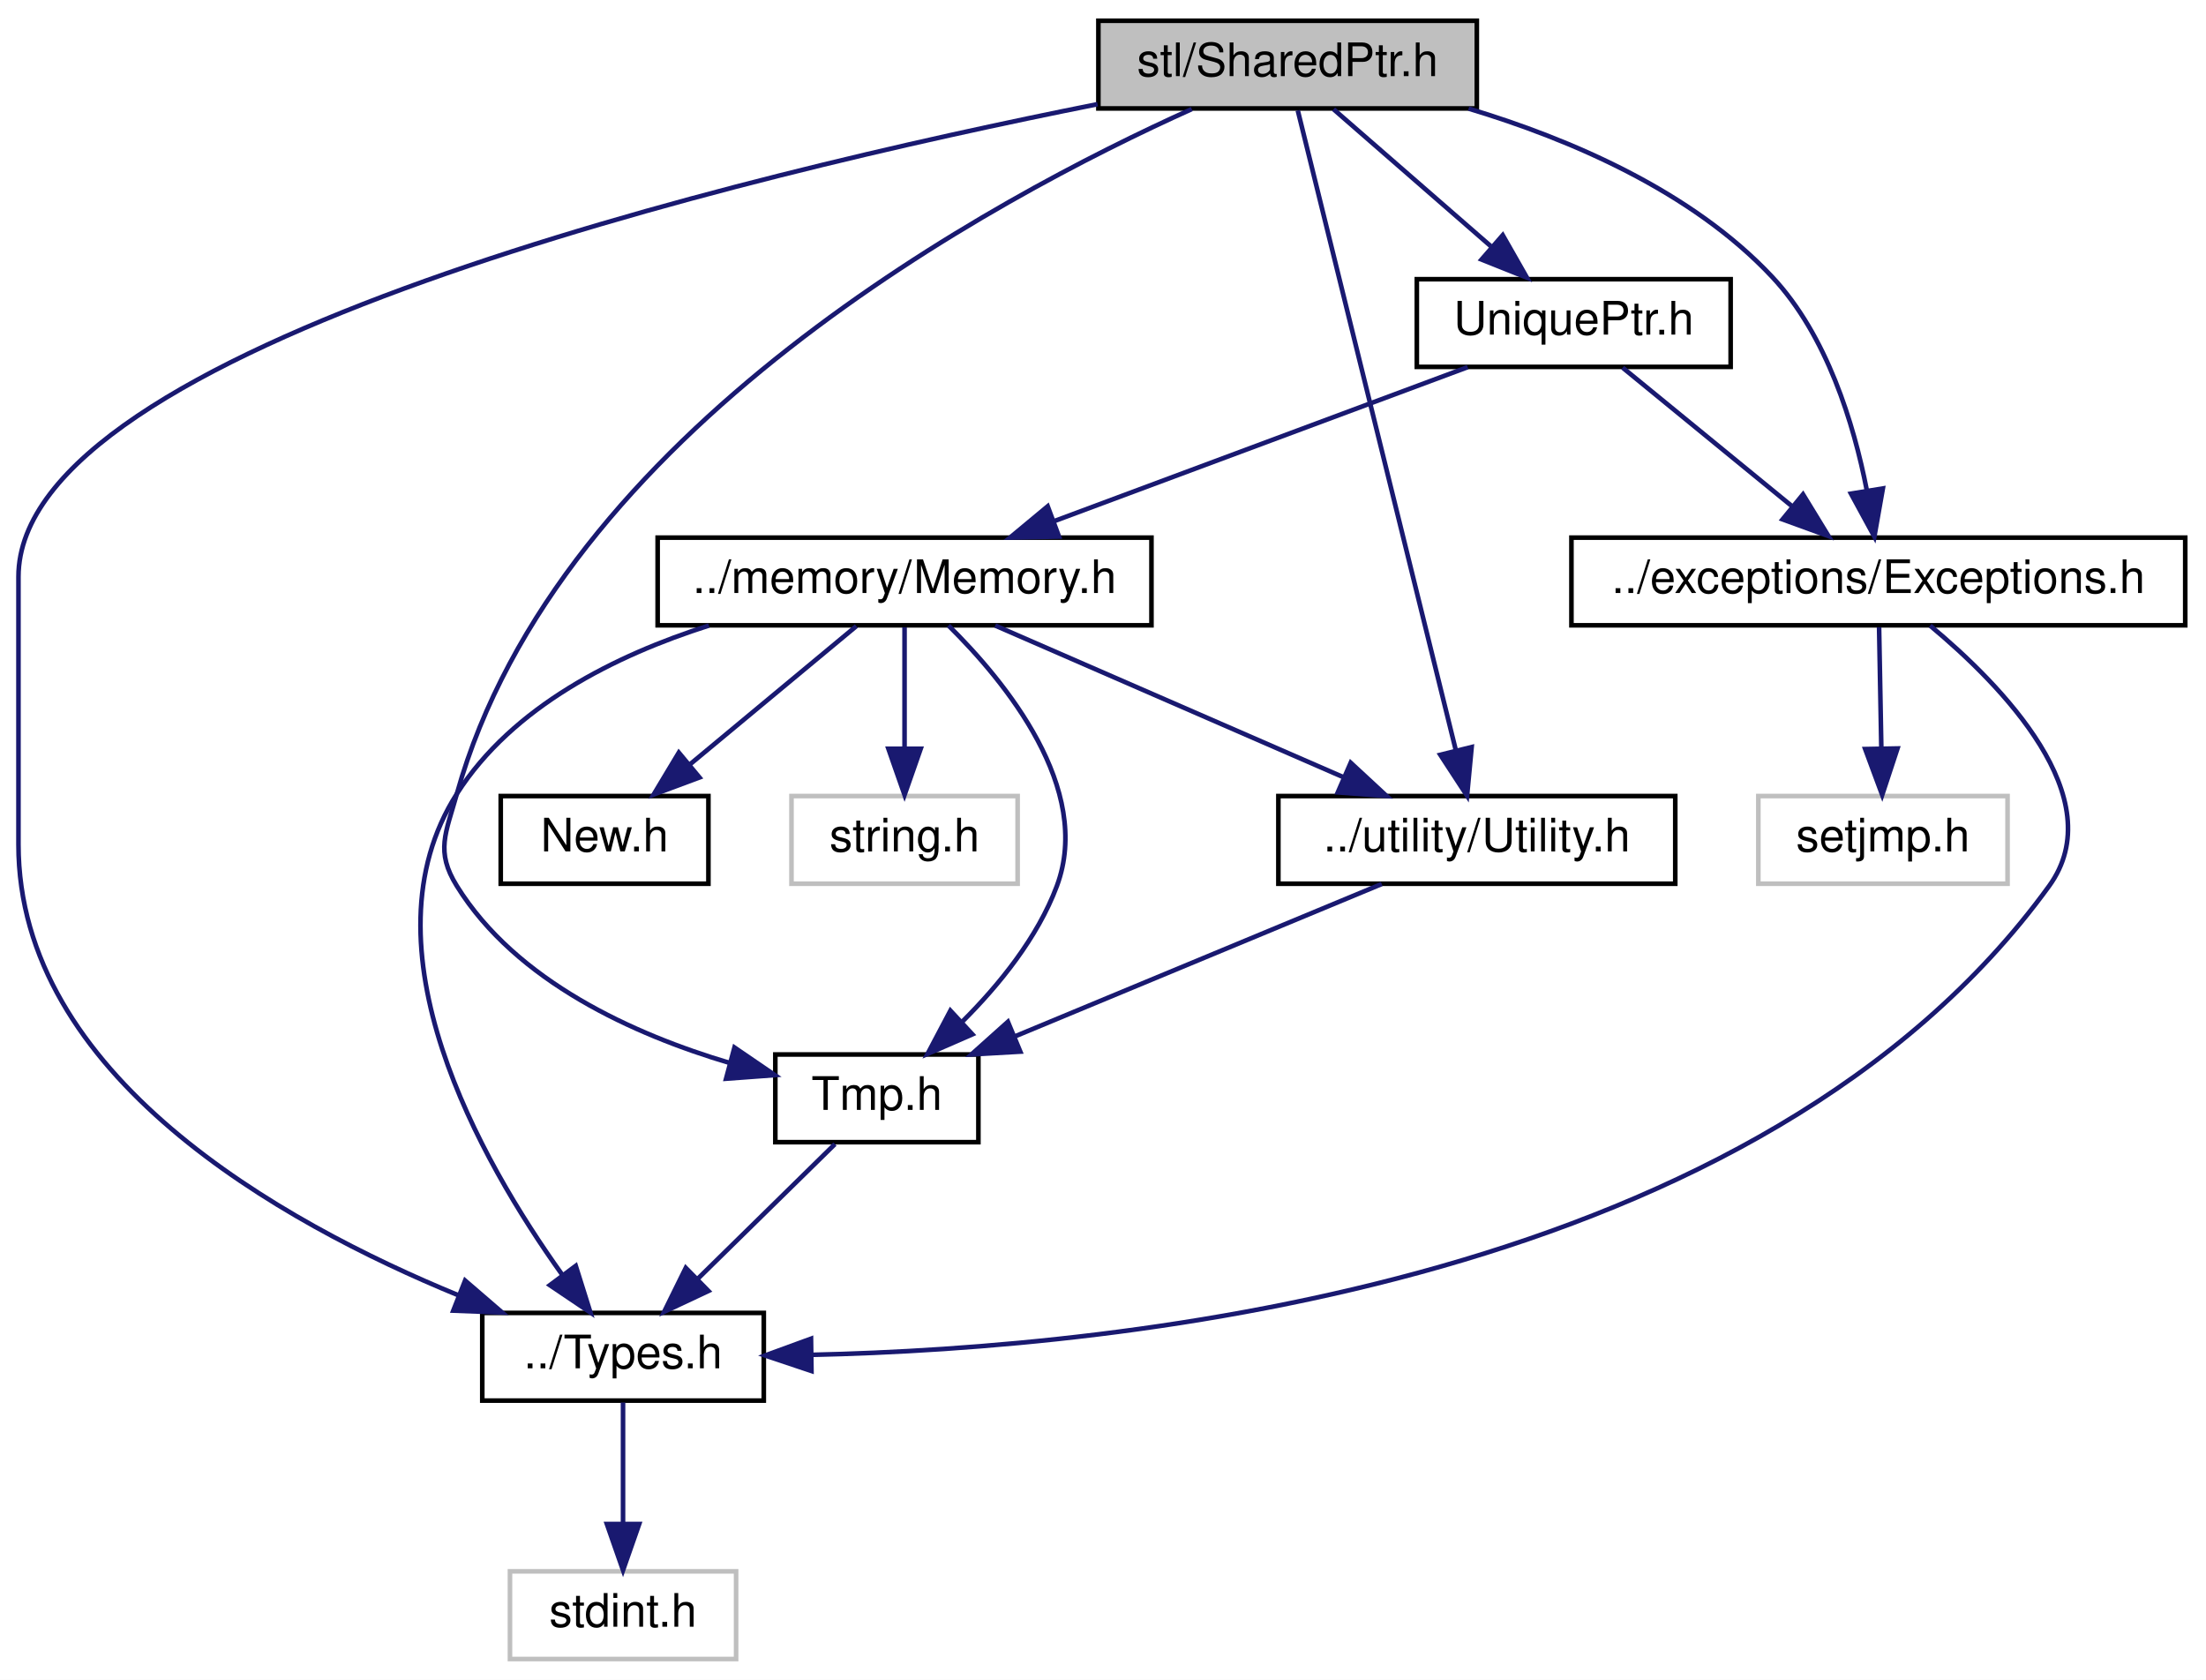
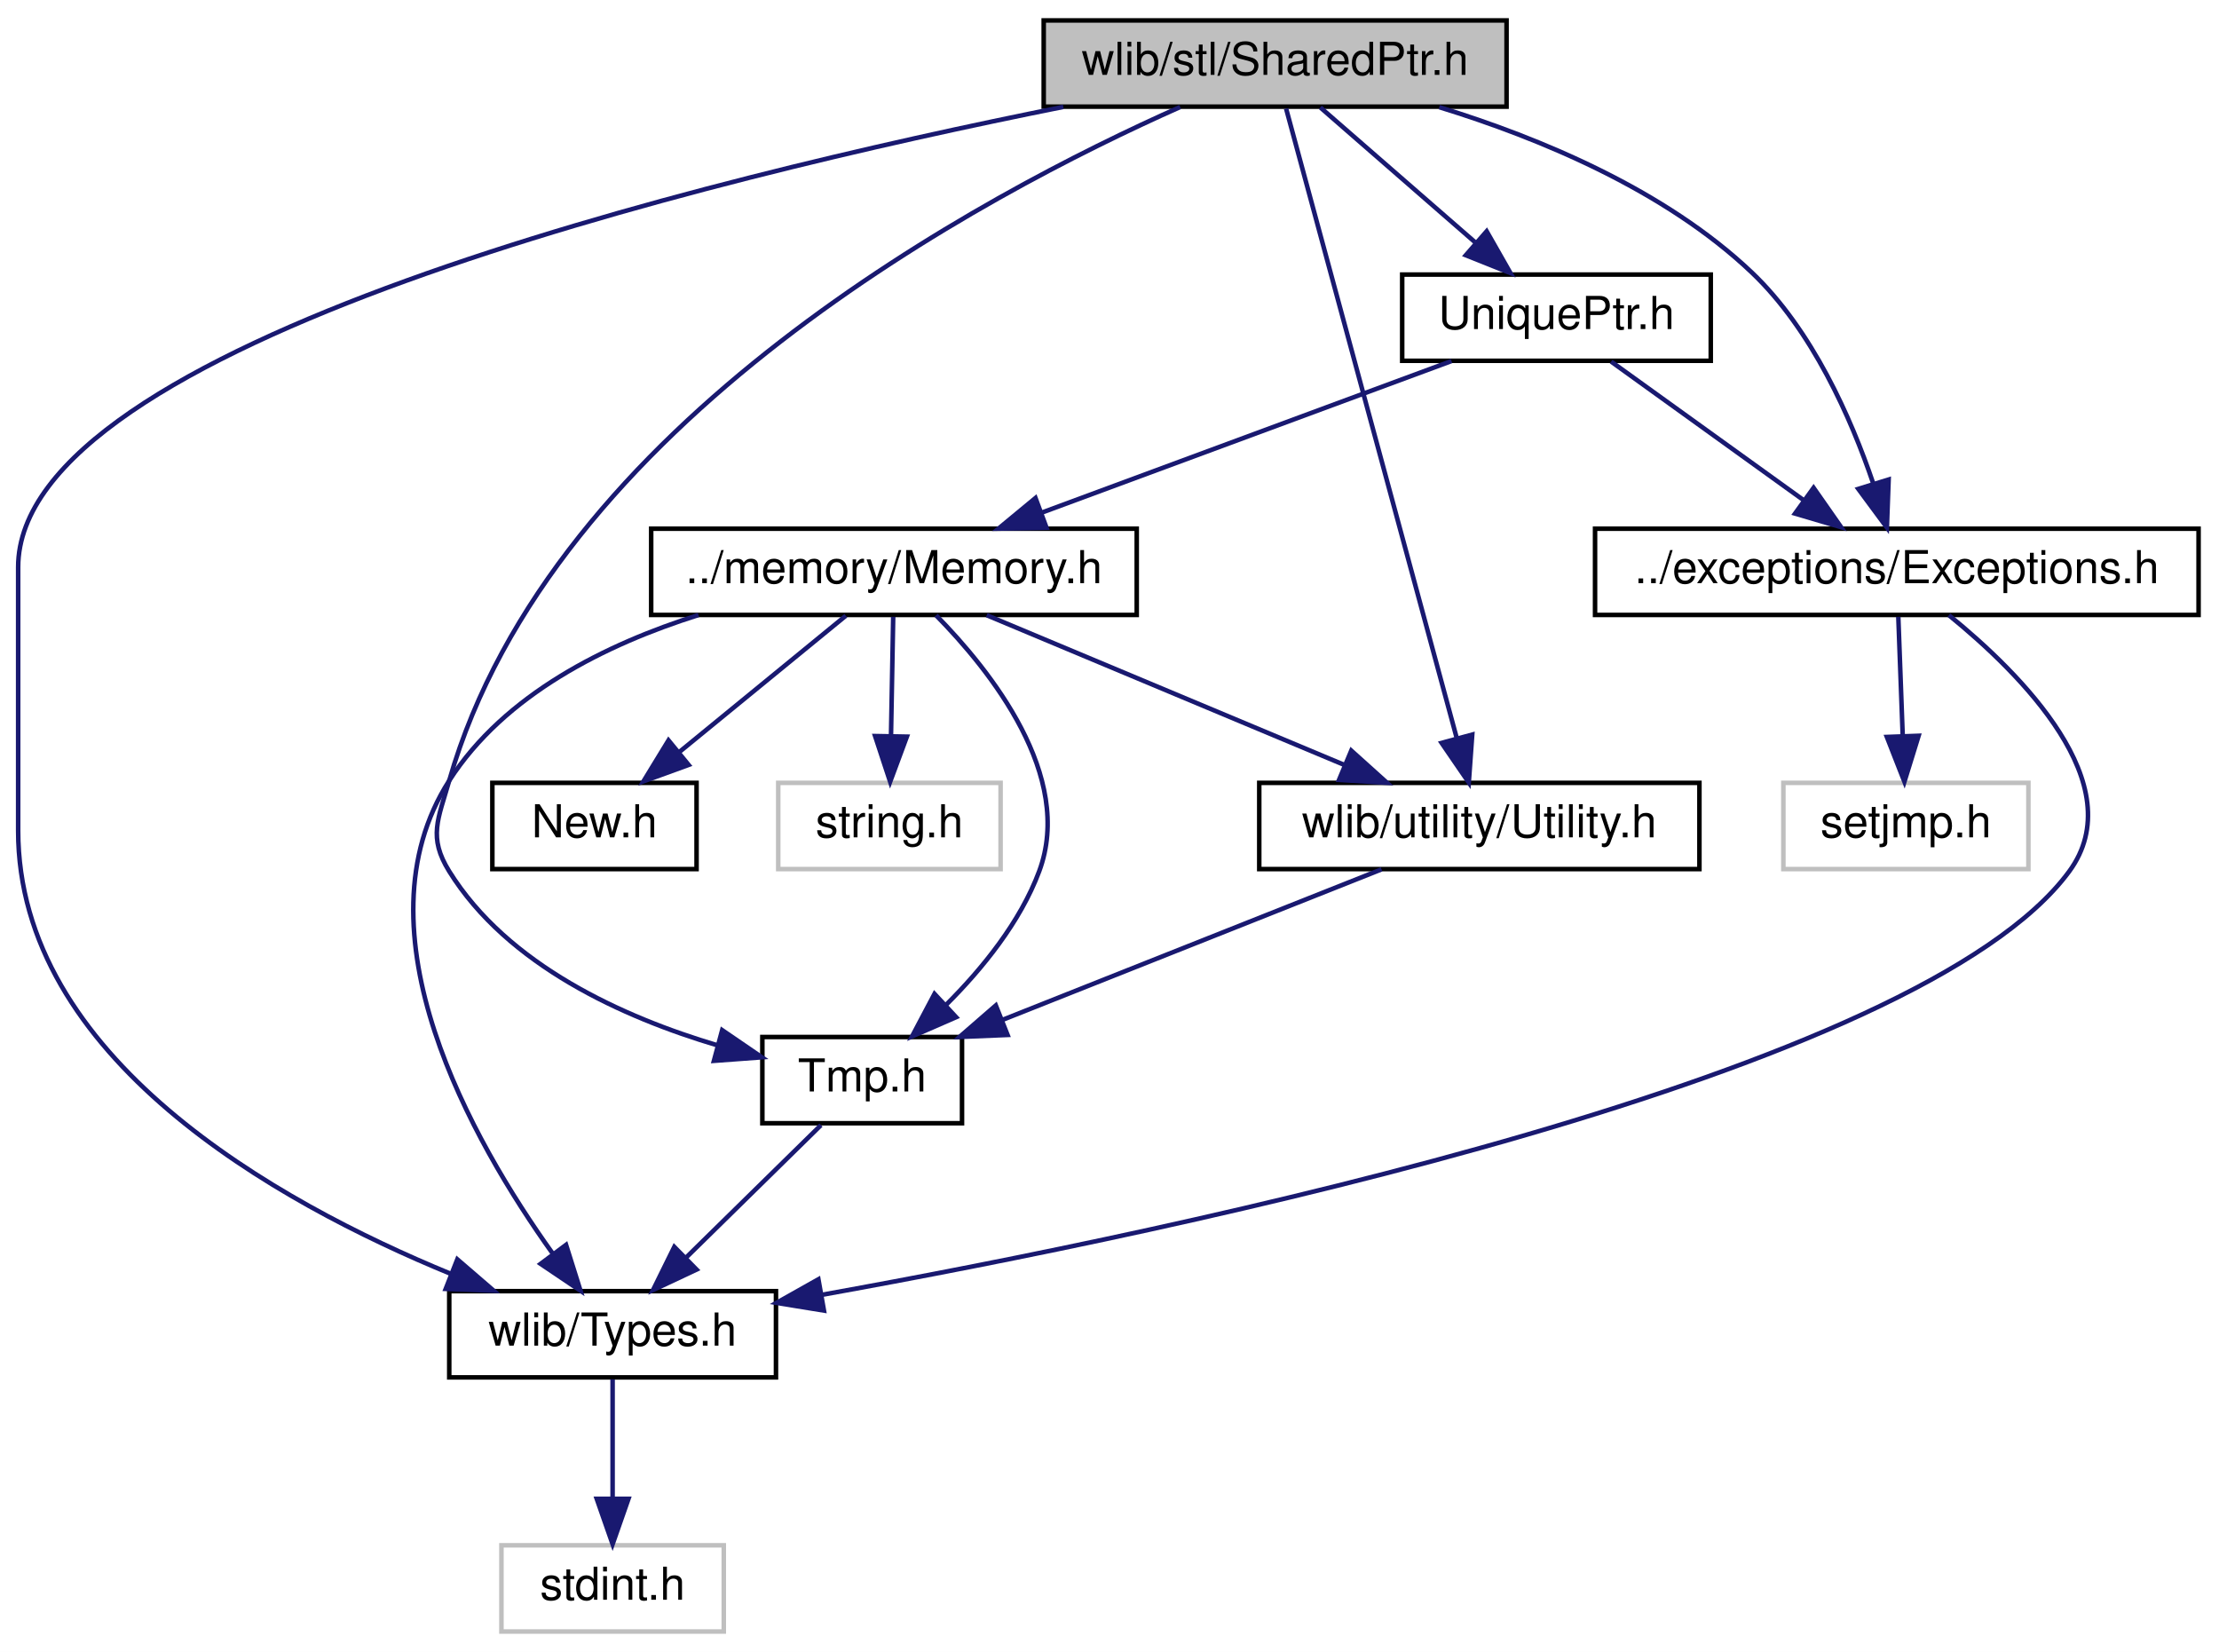
- <svg xmlns="http://www.w3.org/2000/svg" xmlns:xlink="http://www.w3.org/1999/xlink" width="478pt" height="364pt" viewBox="0.00 0.00 478.00 364.00">
+ <svg xmlns="http://www.w3.org/2000/svg" xmlns:xlink="http://www.w3.org/1999/xlink" width="489pt" height="364pt" viewBox="0.00 0.00 489.00 364.00">
  <g id="graph0" class="graph" transform="scale(1 1) rotate(0) translate(4 360)">
-     <polygon fill="white" stroke="none" points="-4,4 -4,-360 474,-360 474,4 -4,4" />
+     <polygon fill="white" stroke="none" points="-4,4 -4,-360 485,-360 485,4 -4,4" />
    <g id="node1" class="node">
-       <polygon fill="#bfbfbf" stroke="black" points="234,-336.5 234,-355.5 316,-355.5 316,-336.5 234,-336.5" />
-       <text text-anchor="middle" x="275" y="-343.5" font-family="Helvetica,sans-Serif" font-size="10.00">stl/SharedPtr.h</text>
+       <polygon fill="#bfbfbf" stroke="black" points="226,-336.5 226,-355.5 328,-355.5 328,-336.5 226,-336.5" />
+       <text text-anchor="middle" x="277" y="-343.5" font-family="Helvetica,sans-Serif" font-size="10.00">wlib/stl/SharedPtr.h</text>
    </g>
    <g id="node2" class="node">
      <g id="a_node2">
        <a xlink:href="../../d8/df6/_unique_ptr_8h.html" target="_top" xlink:title="Unique pointer implementation. ">
-           <polygon fill="white" stroke="black" points="303,-280.5 303,-299.5 371,-299.5 371,-280.5 303,-280.5" />
-           <text text-anchor="middle" x="337" y="-287.5" font-family="Helvetica,sans-Serif" font-size="10.00">UniquePtr.h</text>
+           <polygon fill="white" stroke="black" points="305,-280.5 305,-299.5 373,-299.5 373,-280.5 305,-280.5" />
+           <text text-anchor="middle" x="339" y="-287.5" font-family="Helvetica,sans-Serif" font-size="10.00">UniquePtr.h</text>
        </a>
      </g>
    </g>
    <g id="edge1" class="edge">
-       <path fill="none" stroke="midnightblue" d="M284.961,-336.324C294.127,-328.341 307.937,-316.313 319.028,-306.653" />
-       <polygon fill="midnightblue" stroke="midnightblue" points="321.615,-309.041 326.857,-299.834 317.018,-303.762 321.615,-309.041" />
+       <path fill="none" stroke="midnightblue" d="M286.961,-336.324C296.127,-328.341 309.937,-316.313 321.028,-306.653" />
+       <polygon fill="midnightblue" stroke="midnightblue" points="323.615,-309.041 328.857,-299.834 319.018,-303.762 323.615,-309.041" />
    </g>
    <g id="node5" class="node">
      <g id="a_node5">
        <a xlink:href="../../db/d2a/_utility_8h.html" target="_top" xlink:title="Various helper functions. ">
-           <polygon fill="white" stroke="black" points="273,-168.5 273,-187.5 359,-187.5 359,-168.5 273,-168.5" />
-           <text text-anchor="middle" x="316" y="-175.5" font-family="Helvetica,sans-Serif" font-size="10.00">../utility/Utility.h</text>
+           <polygon fill="white" stroke="black" points="273.5,-168.5 273.5,-187.5 370.5,-187.5 370.5,-168.5 273.5,-168.5" />
+           <text text-anchor="middle" x="322" y="-175.5" font-family="Helvetica,sans-Serif" font-size="10.00">wlib/utility/Utility.h</text>
        </a>
      </g>
    </g>
    <g id="edge16" class="edge">
-       <path fill="none" stroke="midnightblue" d="M277.204,-336.075C283.658,-309.945 302.611,-233.211 311.412,-197.577" />
-       <polygon fill="midnightblue" stroke="midnightblue" points="314.884,-198.116 313.884,-187.568 308.088,-196.437 314.884,-198.116" />
+       <path fill="none" stroke="midnightblue" d="M279.419,-336.075C286.503,-309.945 307.304,-233.211 316.964,-197.577" />
+       <polygon fill="midnightblue" stroke="midnightblue" points="320.439,-198.136 319.677,-187.568 313.683,-196.304 320.439,-198.136" />
    </g>
    <g id="node6" class="node">
      <g id="a_node6">
        <a xlink:href="../../d2/d37/_tmp_8h.html" target="_top" xlink:title="Template helper types, structs, and metafunctions. ">
          <polygon fill="white" stroke="black" points="164,-112.5 164,-131.5 208,-131.5 208,-112.5 164,-112.5" />
          <text text-anchor="middle" x="186" y="-119.5" font-family="Helvetica,sans-Serif" font-size="10.00">Tmp.h</text>
        </a>
      </g>
    </g>
    <g id="edge15" class="edge">
-       <path fill="none" stroke="midnightblue" d="M254.232,-336.362C211.738,-317.233 117.012,-266.668 95,-188 92.605,-179.44 90.31,-175.551 95,-168 107.866,-147.285 133.406,-135.817 154.162,-129.651" />
+       <path fill="none" stroke="midnightblue" d="M256.066,-336.418C213.223,-317.396 117.663,-267.021 95,-188 92.549,-179.456 90.31,-175.551 95,-168 107.866,-147.285 133.406,-135.817 154.162,-129.651" />
      <polygon fill="midnightblue" stroke="midnightblue" points="155.144,-133.012 163.891,-127.033 153.325,-126.252 155.144,-133.012" />
    </g>
    <g id="node7" class="node">
      <g id="a_node7">
        <a xlink:href="../../d0/db6/_types_8h.html" target="_top" xlink:title="type definition of all the string types we will be using ">
-           <polygon fill="white" stroke="black" points="100.5,-56.5 100.5,-75.5 161.5,-75.5 161.5,-56.5 100.5,-56.5" />
-           <text text-anchor="middle" x="131" y="-63.5" font-family="Helvetica,sans-Serif" font-size="10.00">../Types.h</text>
+           <polygon fill="white" stroke="black" points="95,-56.5 95,-75.5 167,-75.5 167,-56.5 95,-56.5" />
+           <text text-anchor="middle" x="131" y="-63.5" font-family="Helvetica,sans-Serif" font-size="10.00">wlib/Types.h</text>
        </a>
      </g>
    </g>
    <g id="edge14" class="edge">
-       <path fill="none" stroke="midnightblue" d="M233.83,-337.428C157.114,-322.137 0,-284.75 0,-235 0,-235 0,-235 0,-177 0,-127.036 56.58,-95.235 95.371,-79.303" />
+       <path fill="none" stroke="midnightblue" d="M230.324,-336.451C151.381,-320.648 0,-283.962 0,-235 0,-235 0,-235 0,-177 0,-127.036 56.58,-95.235 95.371,-79.303" />
      <polygon fill="midnightblue" stroke="midnightblue" points="96.78,-82.51 104.805,-75.593 94.218,-75.996 96.78,-82.51" />
    </g>
    <g id="node10" class="node">
      <g id="a_node10">
        <a xlink:href="../../d7/d2f/_exceptions_8h.html" target="_top" xlink:title="Implementation of Exceptions using C style. ">
-           <polygon fill="white" stroke="black" points="336.5,-224.5 336.5,-243.5 469.5,-243.5 469.5,-224.5 336.5,-224.5" />
-           <text text-anchor="middle" x="403" y="-231.5" font-family="Helvetica,sans-Serif" font-size="10.00">../exceptions/Exceptions.h</text>
+           <polygon fill="white" stroke="black" points="347.5,-224.5 347.5,-243.5 480.5,-243.5 480.5,-224.5 347.5,-224.5" />
+           <text text-anchor="middle" x="414" y="-231.5" font-family="Helvetica,sans-Serif" font-size="10.00">../exceptions/Exceptions.h</text>
        </a>
      </g>
    </g>
    <g id="edge17" class="edge">
-       <path fill="none" stroke="midnightblue" d="M314.224,-336.469C336.185,-329.86 362.573,-318.595 380,-300 391.885,-287.319 397.687,-268.115 400.483,-253.865" />
-       <polygon fill="midnightblue" stroke="midnightblue" points="403.982,-254.152 402.14,-243.719 397.074,-253.024 403.982,-254.152" />
+       <path fill="none" stroke="midnightblue" d="M313.173,-336.391C335.271,-329.592 362.864,-318.155 382,-300 395.379,-287.306 403.93,-267.83 408.794,-253.505" />
+       <polygon fill="midnightblue" stroke="midnightblue" points="412.2,-254.34 411.814,-243.753 405.513,-252.27 412.2,-254.34" />
    </g>
    <g id="node3" class="node">
      <g id="a_node3">
        <a xlink:href="../../d3/de6/_memory_8h.html" target="_top" xlink:title="Memory is a class that provides dynamic fixed size memory. ">
-           <polygon fill="white" stroke="black" points="138.5,-224.5 138.5,-243.5 245.5,-243.5 245.5,-224.5 138.5,-224.5" />
-           <text text-anchor="middle" x="192" y="-231.5" font-family="Helvetica,sans-Serif" font-size="10.00">../memory/Memory.h</text>
+           <polygon fill="white" stroke="black" points="139.5,-224.5 139.5,-243.5 246.5,-243.5 246.5,-224.5 139.5,-224.5" />
+           <text text-anchor="middle" x="193" y="-231.5" font-family="Helvetica,sans-Serif" font-size="10.00">../memory/Memory.h</text>
        </a>
      </g>
    </g>
    <g id="edge2" class="edge">
-       <path fill="none" stroke="midnightblue" d="M314.024,-280.444C289.843,-271.438 251.582,-257.189 224.354,-247.049" />
-       <polygon fill="midnightblue" stroke="midnightblue" points="225.461,-243.727 214.868,-243.516 223.018,-250.286 225.461,-243.727" />
+       <path fill="none" stroke="midnightblue" d="M315.866,-280.444C291.518,-271.438 252.993,-257.189 225.577,-247.049" />
+       <polygon fill="midnightblue" stroke="midnightblue" points="226.619,-243.703 216.026,-243.516 224.191,-250.268 226.619,-243.703" />
    </g>
    <g id="edge11" class="edge">
-       <path fill="none" stroke="midnightblue" d="M347.604,-280.324C357.456,-272.263 372.351,-260.077 384.215,-250.369" />
-       <polygon fill="midnightblue" stroke="midnightblue" points="386.68,-252.875 392.203,-243.834 382.247,-247.457 386.68,-252.875" />
+       <path fill="none" stroke="midnightblue" d="M351.05,-280.324C362.463,-272.107 379.831,-259.602 393.435,-249.807" />
+       <polygon fill="midnightblue" stroke="midnightblue" points="395.66,-252.517 401.731,-243.834 391.57,-246.837 395.66,-252.517" />
    </g>
    <g id="node4" class="node">
      <polygon fill="white" stroke="#bfbfbf" points="167.5,-168.5 167.5,-187.5 216.5,-187.5 216.5,-168.5 167.5,-168.5" />
      <text text-anchor="middle" x="192" y="-175.5" font-family="Helvetica,sans-Serif" font-size="10.00">string.h</text>
    </g>
    <g id="edge3" class="edge">
-       <path fill="none" stroke="midnightblue" d="M192,-224.083C192,-217.006 192,-206.861 192,-197.986" />
-       <polygon fill="midnightblue" stroke="midnightblue" points="195.5,-197.751 192,-187.751 188.5,-197.751 195.5,-197.751" />
+       <path fill="none" stroke="midnightblue" d="M192.835,-224.083C192.704,-217.006 192.516,-206.861 192.352,-197.986" />
+       <polygon fill="midnightblue" stroke="midnightblue" points="195.847,-197.685 192.162,-187.751 188.848,-197.814 195.847,-197.685" />
    </g>
    <g id="edge4" class="edge">
-       <path fill="none" stroke="midnightblue" d="M211.648,-224.444C231.965,-215.596 263.903,-201.687 287.098,-191.586" />
-       <polygon fill="midnightblue" stroke="midnightblue" points="288.673,-194.718 296.444,-187.516 285.878,-188.3 288.673,-194.718" />
+       <path fill="none" stroke="midnightblue" d="M213.44,-224.444C234.67,-215.557 268.099,-201.563 292.255,-191.451" />
+       <polygon fill="midnightblue" stroke="midnightblue" points="293.782,-194.606 301.655,-187.516 291.079,-188.149 293.782,-194.606" />
    </g>
    <g id="edge9" class="edge">
-       <path fill="none" stroke="midnightblue" d="M201.517,-224.453C213.844,-212.287 232.873,-189.107 225,-168 220.827,-156.812 212.48,-146.56 204.576,-138.676" />
+       <path fill="none" stroke="midnightblue" d="M202.281,-224.417C214.298,-212.208 232.825,-188.977 225,-168 220.827,-156.812 212.48,-146.56 204.576,-138.676" />
      <polygon fill="midnightblue" stroke="midnightblue" points="206.701,-135.872 196.99,-131.635 201.938,-141.003 206.701,-135.872" />
    </g>
    <g id="edge8" class="edge">
-       <path fill="none" stroke="midnightblue" d="M149.61,-224.451C129.419,-218.022 107.088,-206.933 95,-188 73.77,-154.748 100.194,-108.434 117.753,-83.868" />
-       <polygon fill="midnightblue" stroke="midnightblue" points="120.755,-85.697 123.931,-75.589 115.145,-81.51 120.755,-85.697" />
+       <path fill="none" stroke="midnightblue" d="M149.933,-224.486C129.604,-218.074 107.177,-206.991 95,-188 73.705,-154.789 100.156,-108.459 117.736,-83.879" />
+       <polygon fill="midnightblue" stroke="midnightblue" points="120.743,-85.702 123.922,-75.596 115.134,-81.514 120.743,-85.702" />
    </g>
    <g id="node9" class="node">
      <g id="a_node9">
        <a xlink:href="../../d9/d8a/_new_8h.html" target="_top" xlink:title="New operators defined for Arduino boards and for other boards use the normal new. ...">
          <polygon fill="white" stroke="black" points="104.5,-168.5 104.5,-187.5 149.5,-187.5 149.5,-168.5 104.5,-168.5" />
          <text text-anchor="middle" x="127" y="-175.5" font-family="Helvetica,sans-Serif" font-size="10.00">New.h</text>
        </a>
      </g>
    </g>
    <g id="edge10" class="edge">
-       <path fill="none" stroke="midnightblue" d="M181.557,-224.324C171.854,-216.263 157.185,-204.077 145.5,-194.369" />
-       <polygon fill="midnightblue" stroke="midnightblue" points="147.562,-191.532 137.633,-187.834 143.089,-196.916 147.562,-191.532" />
+       <path fill="none" stroke="midnightblue" d="M182.396,-224.324C172.544,-216.263 157.649,-204.077 145.785,-194.369" />
+       <polygon fill="midnightblue" stroke="midnightblue" points="147.753,-191.457 137.797,-187.834 143.32,-196.875 147.753,-191.457" />
    </g>
    <g id="edge5" class="edge">
-       <path fill="none" stroke="midnightblue" d="M295.401,-168.444C274.007,-159.557 240.319,-145.563 215.976,-135.451" />
-       <polygon fill="midnightblue" stroke="midnightblue" points="217.08,-132.12 206.503,-131.516 214.395,-138.585 217.08,-132.12" />
+       <path fill="none" stroke="midnightblue" d="M300.45,-168.444C277.969,-159.517 242.512,-145.439 217.02,-135.317" />
+       <polygon fill="midnightblue" stroke="midnightblue" points="218.035,-131.954 207.449,-131.516 215.451,-138.46 218.035,-131.954" />
    </g>
    <g id="edge6" class="edge">
      <path fill="none" stroke="midnightblue" d="M176.918,-112.083C168.829,-104.141 156.805,-92.335 147.09,-82.797" />
      <polygon fill="midnightblue" stroke="midnightblue" points="149.501,-80.26 139.913,-75.751 144.597,-85.254 149.501,-80.26" />
    </g>
    <g id="node8" class="node">
      <polygon fill="white" stroke="#bfbfbf" points="106.5,-0.5 106.5,-19.5 155.5,-19.5 155.5,-0.5 106.5,-0.5" />
      <text text-anchor="middle" x="131" y="-7.5" font-family="Helvetica,sans-Serif" font-size="10.00">stdint.h</text>
    </g>
    <g id="edge7" class="edge">
      <path fill="none" stroke="midnightblue" d="M131,-56.083C131,-49.006 131,-38.861 131,-29.986" />
      <polygon fill="midnightblue" stroke="midnightblue" points="134.5,-29.751 131,-19.751 127.5,-29.751 134.5,-29.751" />
    </g>
    <g id="edge13" class="edge">
-       <path fill="none" stroke="midnightblue" d="M414.219,-224.431C429.589,-211.641 453.798,-187.026 440,-168 377.756,-82.17 240.472,-67.92 171.796,-66.415" />
-       <polygon fill="midnightblue" stroke="midnightblue" points="171.829,-62.915 161.781,-66.276 171.732,-69.914 171.829,-62.915" />
+       <path fill="none" stroke="midnightblue" d="M425.477,-224.444C441.205,-211.67 465.996,-187.076 452,-168 419.106,-123.166 257.643,-89.163 177.004,-74.673" />
+       <polygon fill="midnightblue" stroke="midnightblue" points="177.574,-71.22 167.117,-72.921 176.353,-78.112 177.574,-71.22" />
    </g>
    <g id="node11" class="node">
-       <polygon fill="white" stroke="#bfbfbf" points="377,-168.5 377,-187.5 431,-187.5 431,-168.5 377,-168.5" />
-       <text text-anchor="middle" x="404" y="-175.5" font-family="Helvetica,sans-Serif" font-size="10.00">setjmp.h</text>
+       <polygon fill="white" stroke="#bfbfbf" points="389,-168.5 389,-187.5 443,-187.5 443,-168.5 389,-168.5" />
+       <text text-anchor="middle" x="416" y="-175.5" font-family="Helvetica,sans-Serif" font-size="10.00">setjmp.h</text>
    </g>
    <g id="edge12" class="edge">
-       <path fill="none" stroke="midnightblue" d="M403.165,-224.083C403.296,-217.006 403.484,-206.861 403.648,-197.986" />
-       <polygon fill="midnightblue" stroke="midnightblue" points="407.152,-197.814 403.838,-187.751 400.153,-197.685 407.152,-197.814" />
+       <path fill="none" stroke="midnightblue" d="M414.33,-224.083C414.592,-217.006 414.968,-206.861 415.297,-197.986" />
+       <polygon fill="midnightblue" stroke="midnightblue" points="418.803,-197.874 415.676,-187.751 411.808,-197.615 418.803,-197.874" />
    </g>
  </g>
</svg>
